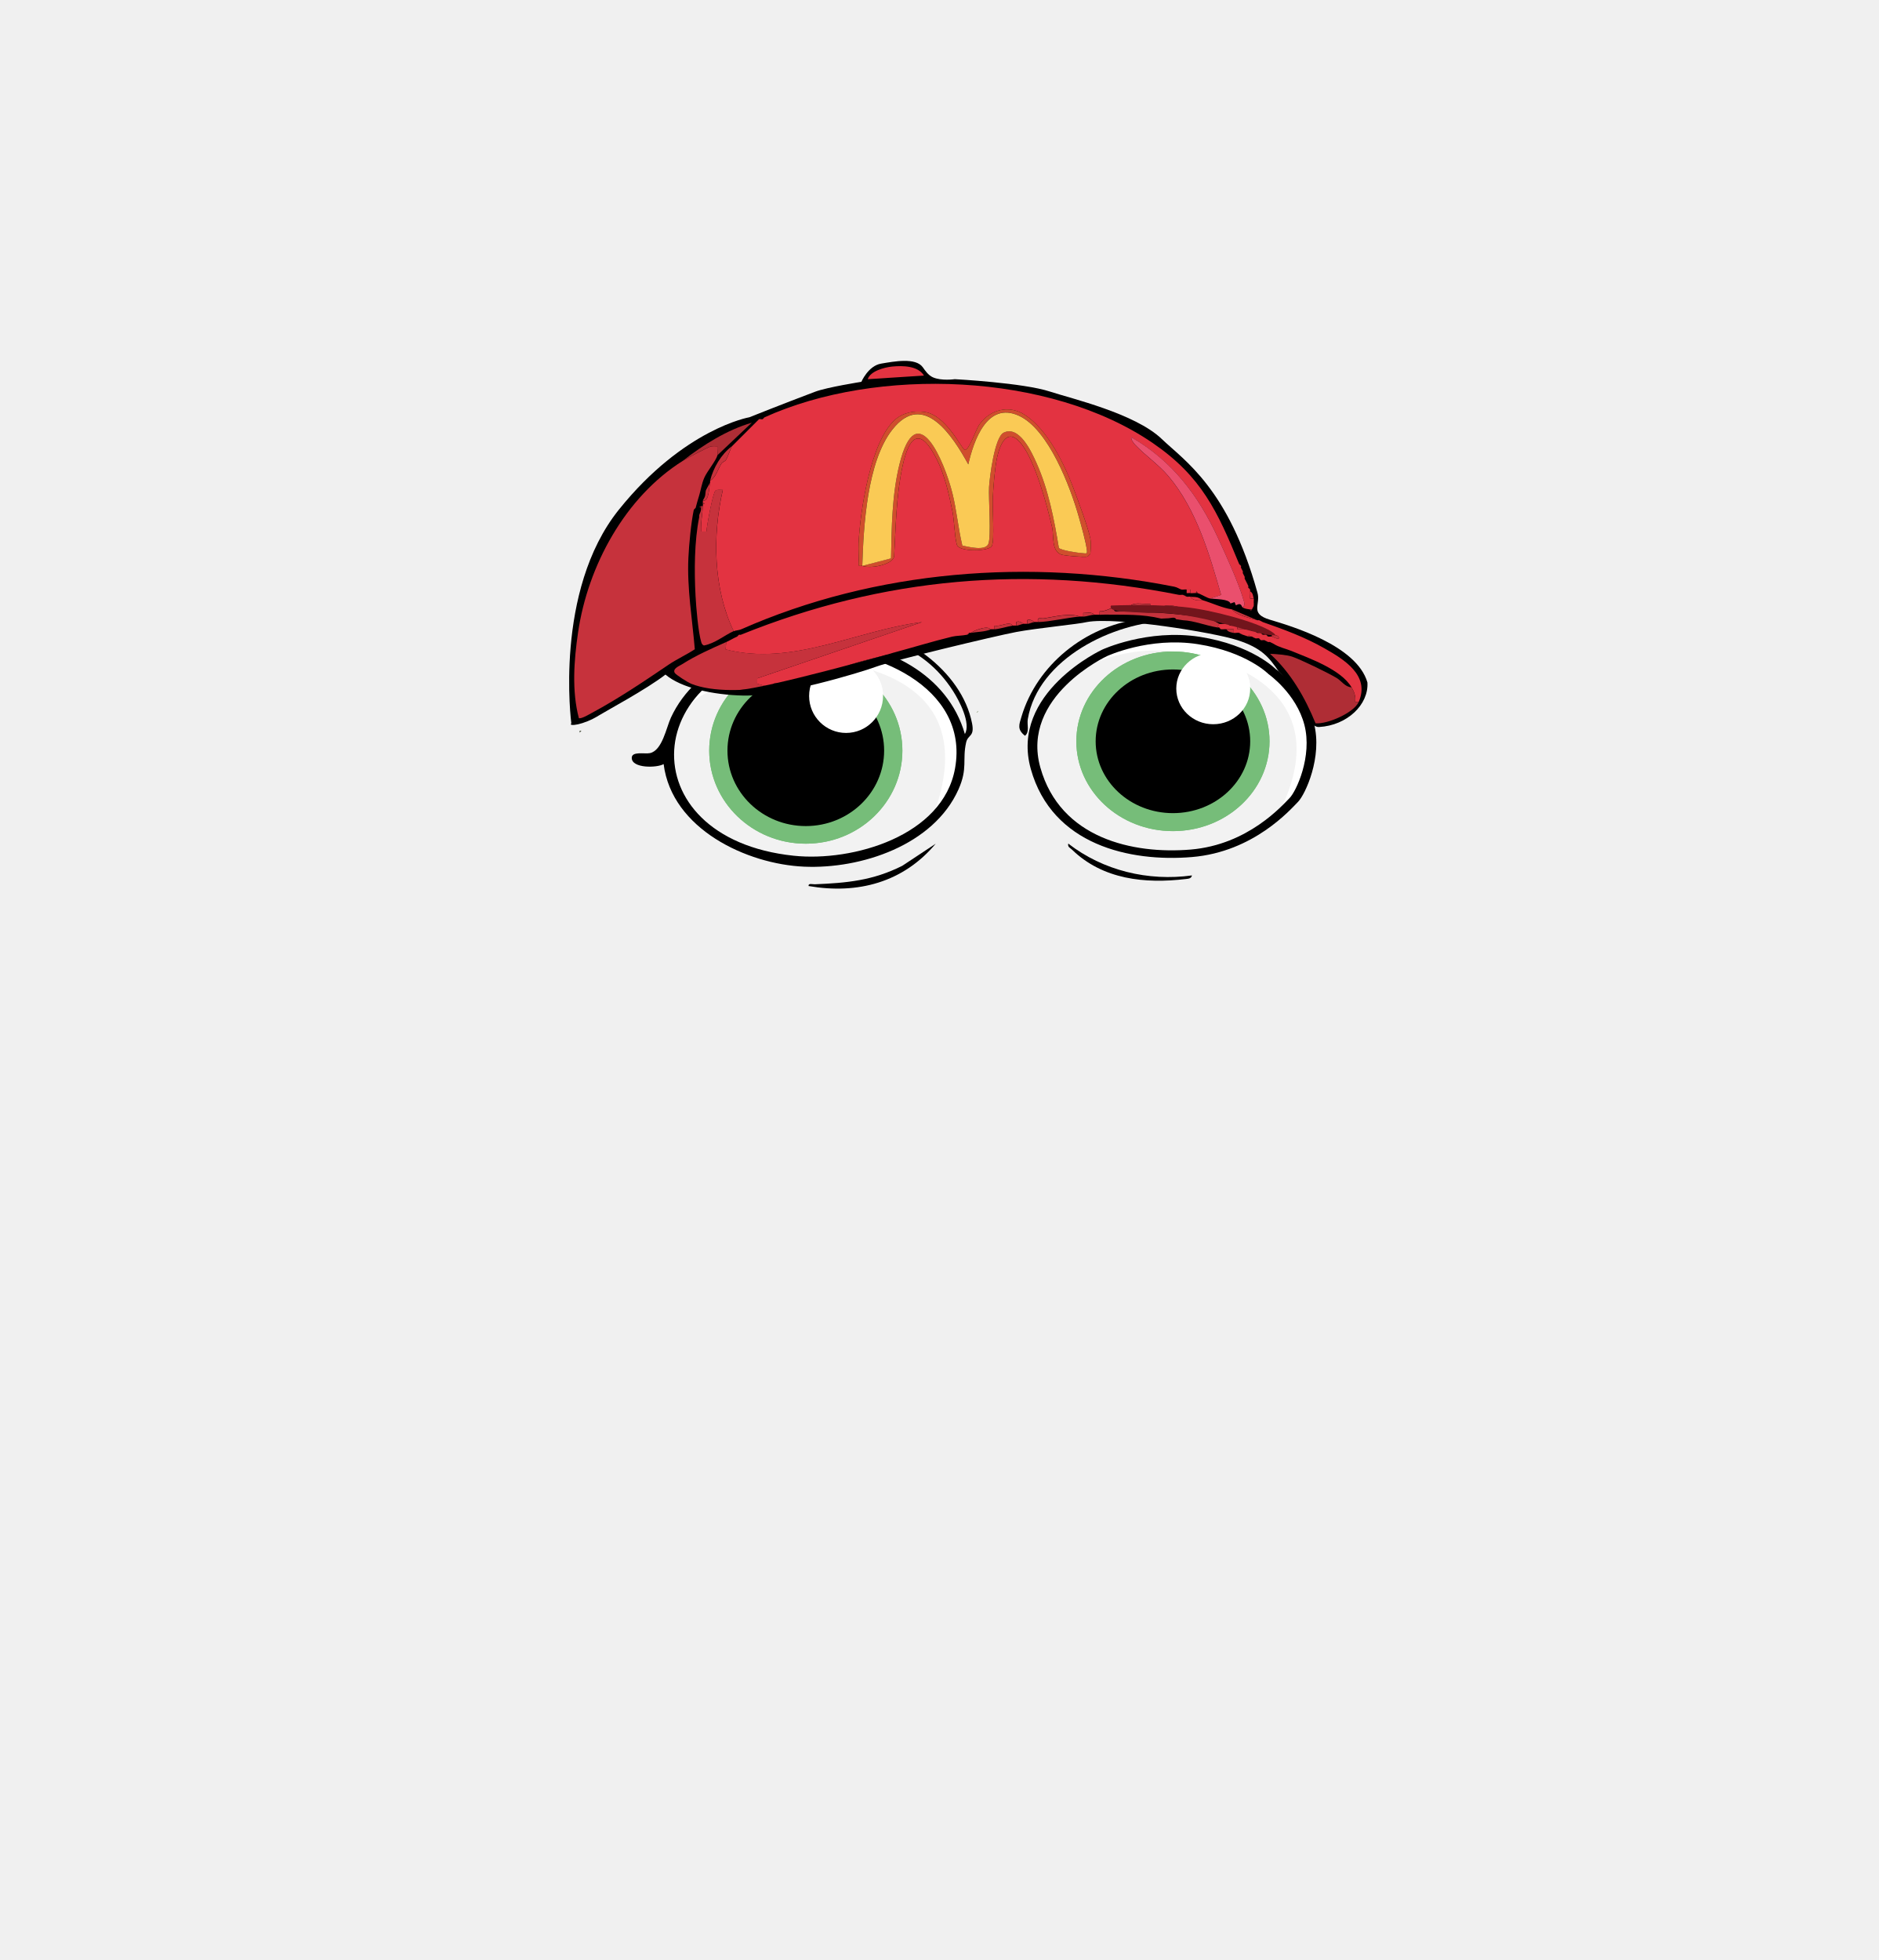
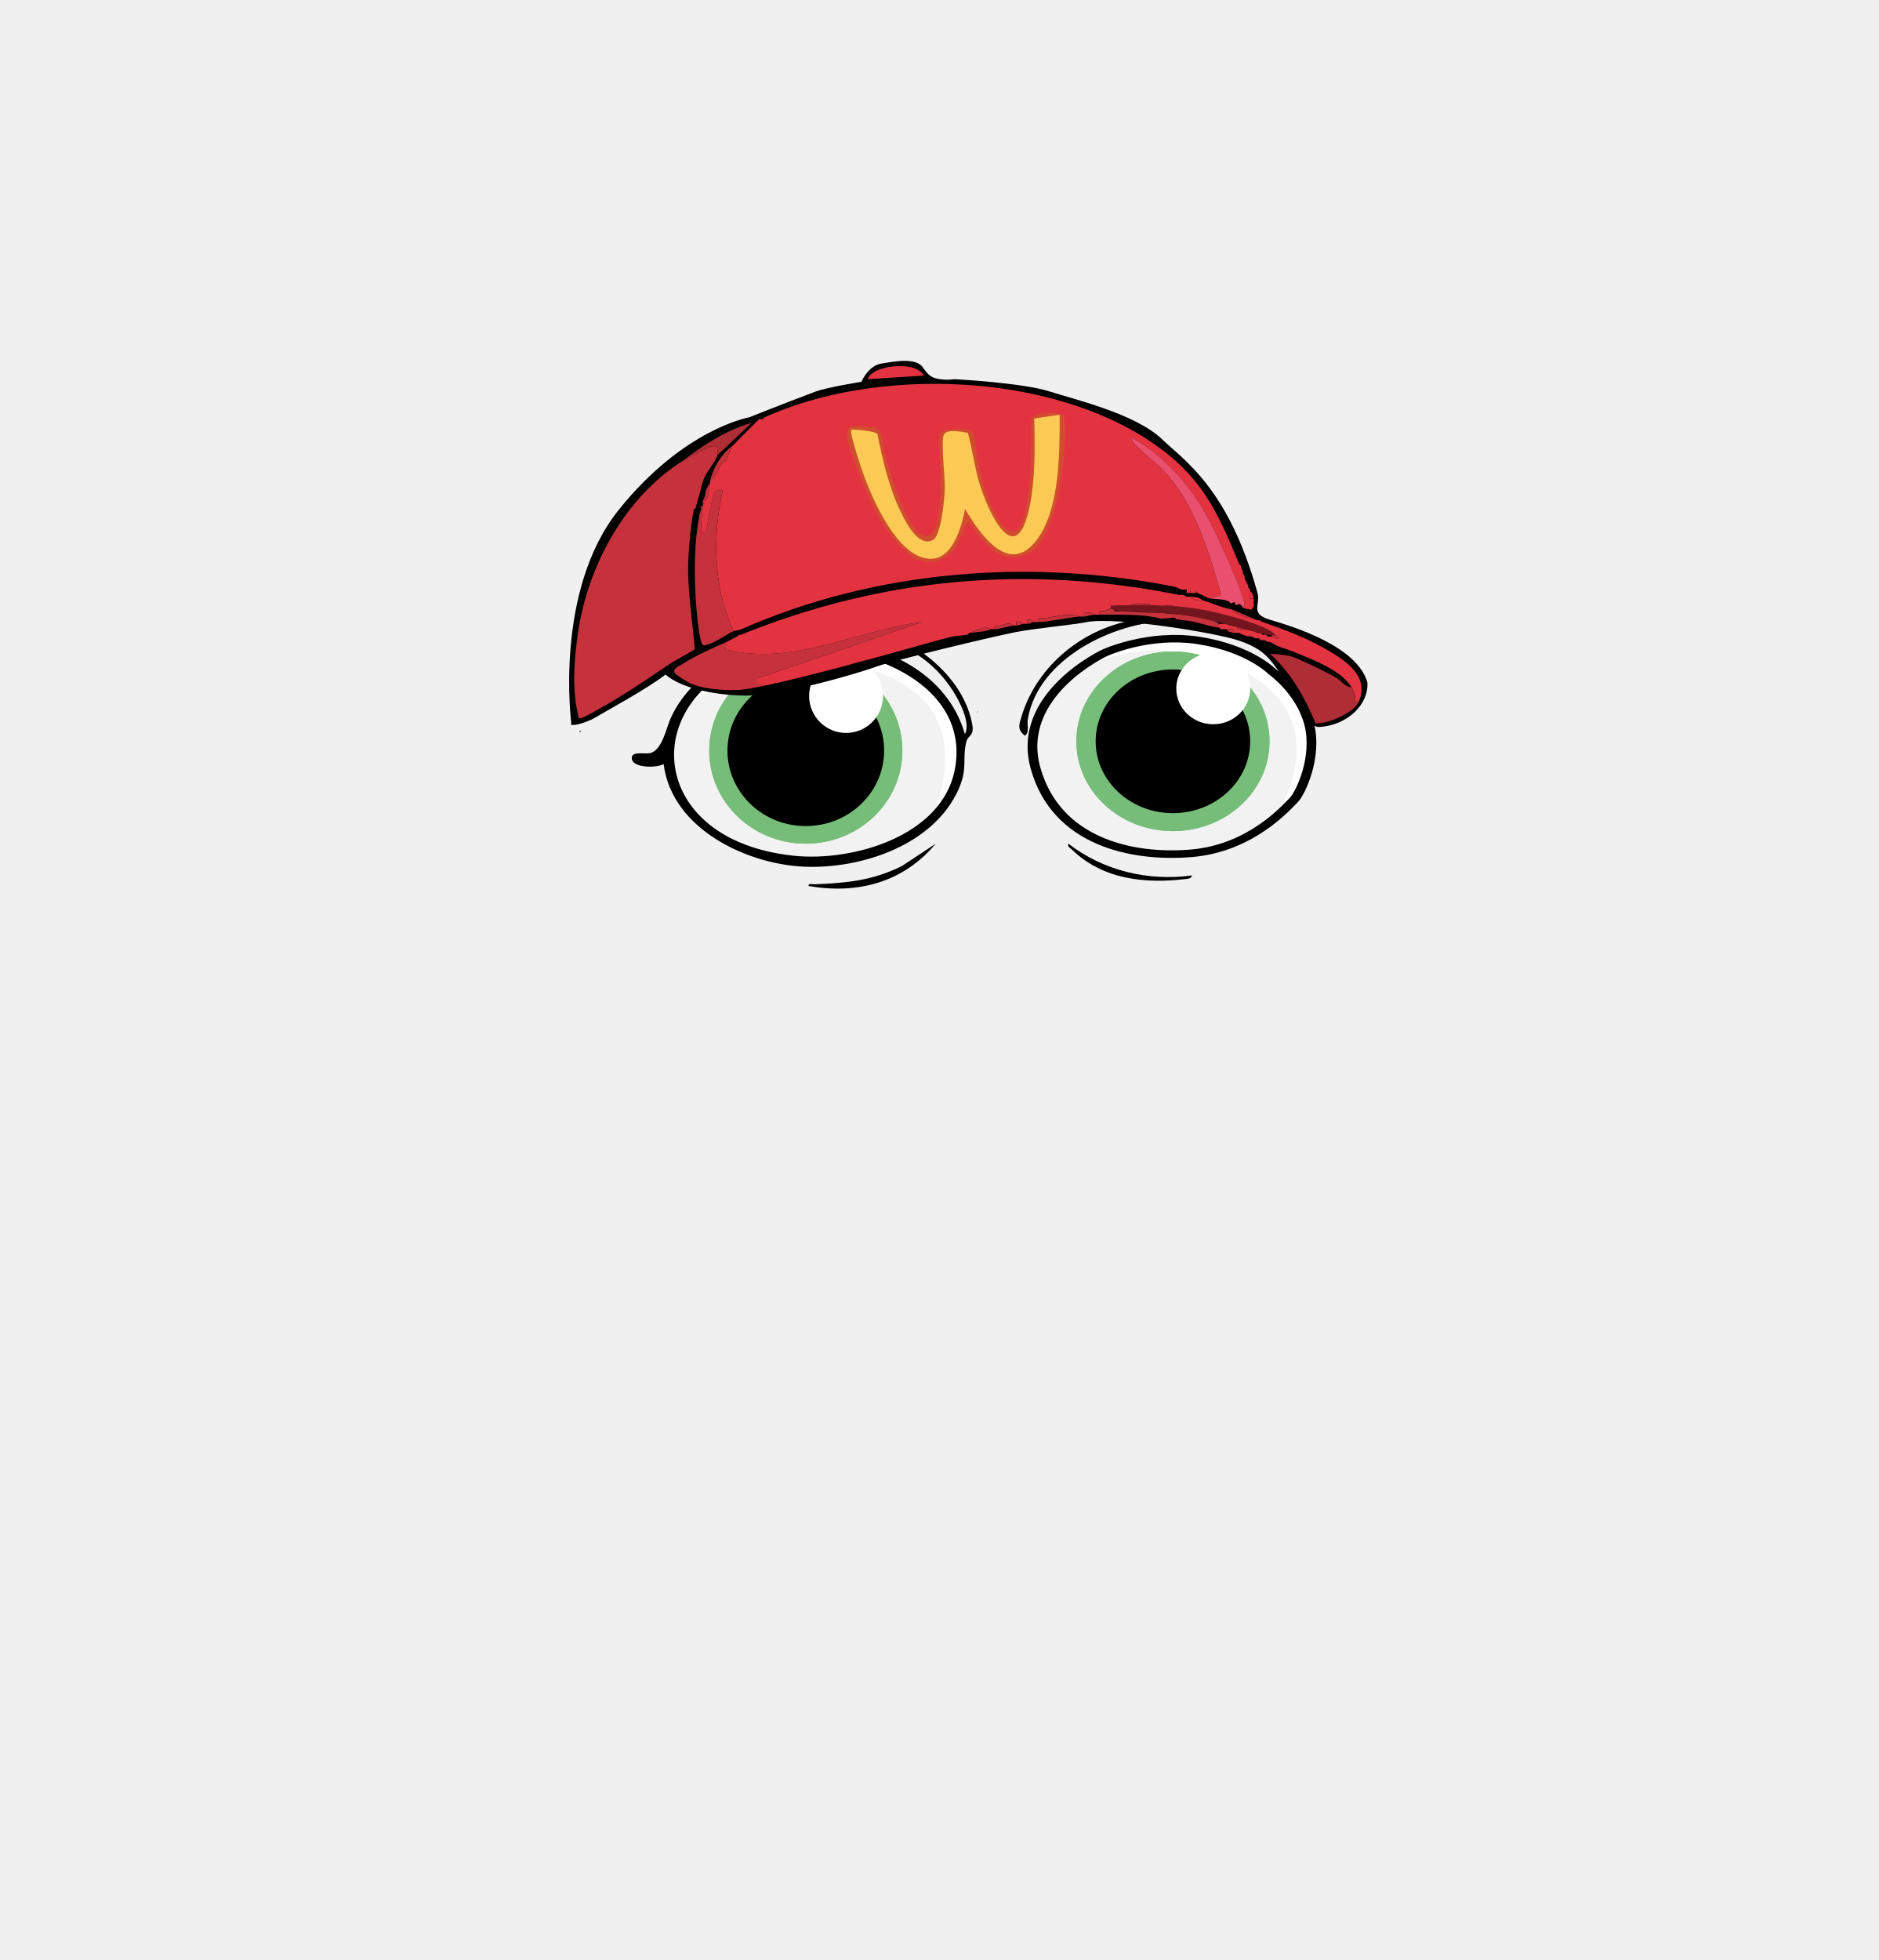
<svg xmlns="http://www.w3.org/2000/svg" id="Lager_2" viewBox="0 0 617.49 644.18">
  <defs>
    <style>.cls-1{fill:none;}.cls-2{fill:#ea4f6d;}.cls-3{fill:#e33341;}.cls-4{fill:#af2d35;}.cls-5{fill:#d04e2d;}.cls-6{fill:#faca55;}.cls-7{fill:#6c8456;}.cls-8{fill:#fff;}.cls-9{fill:#586a48;}.cls-10{fill:#323b27;}.cls-11{fill:#72151c;}.cls-12{fill:#f2f2f2;}.cls-13{fill:#731a1d;}.cls-14{fill:#c6323c;}.cls-15{fill:#76bd79;}</style>
  </defs>
  <g id="mcd">
    <path class="cls-8" d="M430.61,245.07c0,16.68-18.98,36.26-44.98,36.26s-46.4-18.95-46.4-35.63,20.4-35.63,46.4-35.63,44.98,18.32,44.98,35Z" />
    <path class="cls-12" d="M388.28,214.36c18.4,2.58,49.78,14.58,33.26,50.44-8.93,11.31-55.72,33.64-82.7-12.04-.9-11.47,5.49-26.42,8.72-28.5,9.15-5.87,22.32-12.49,40.72-9.9Z" />
    <path class="cls-8" d="M316.5,247.51c0,16.49-20.22,35.86-47.93,35.86s-49.44-18.74-49.44-35.23,21.74-35.23,49.44-35.23,47.93,18.11,47.93,34.61Z" />
    <path class="cls-12" d="M272.81,217.21c18.66,2.58,48.89,11.49,33.73,51.44-4.86,5.54-57.26,35.8-84.62-9.88-.91-11.47-.38-26.06,9.59-30.65s22.64-13.49,41.3-10.9Z" />
    <path d="M279.42,205.25c17.01,1.57,36.69,15,40.1,32.49.88,4.51-1.33,3.6-1.94,6.25-1.32,5.77.6,8.48-2.53,15.48-8.18,18.3-31.97,26.2-50.76,25.37s-43.45-12.35-46.15-33.71c-2.21,1.28-10.45,1.45-10.48-2.03-.02-2.28,4.3-1.21,6-1.58,4.05-.89,5.35-8.38,6.89-11.7,16.33-35.19,85.24-33.96,96.61,5.43,2.07-3.5-1.82-10.9-3.88-14.12-10.21-15.95-26.3-19.21-43.67-20.79-.64-.06-3.21-.26-3.27-1.09,4.23.28,8.9-.39,13.07,0ZM264.49,213.55c-54.5,3.24-58.61,61.93-3.58,67.7,19.38,2.03,49.03-6.44,53.02-28.72,4.83-26.99-27.48-40.29-49.44-38.98Z" />
    <path d="M392.96,204.09c0,1.01-2.54.64-3.22.6-1.81-.1-3.42-.66-5.17-.63-18.5.33-43.35,12.39-46.73,32.3-.32,1.88.67,4.18-.92,5.46-2.63-2.09-1.96-3.58-1.13-6.35,5.1-17,20.91-29.56,38.37-31.9,6.54-.88,12.29-.01,18.8.52Z" />
    <path d="M307.59,277.27c-10.64,12.73-25.65,16.74-41.81,13.93-.14-1.01,1.32-.55,2.02-.57,10.6-.43,19.13-1.22,28.78-6.07l11.01-7.28Z" />
    <path d="M391.8,287.72c-.22,1.06-1.14,1.07-2.01,1.18-13.43,1.6-27.27.2-37.43-9.66-.62-.6-1.48-.83-1.21-1.98,11.46,8.9,26.28,12.44,40.65,10.46Z" />
    <path d="M431.91,237.76c-2.85-11.04-12.63-17.9-12.63-17.9,0,0-7.67-7.86-24.9-10.56-17.23-2.7-32.07,4.21-32.07,4.21,0,0-30.52,14.15-23.47,39.26,7.02,25,32.61,30.61,52.96,28.91,20.35-1.69,32.46-15.71,34.85-18.12s8.11-14.75,5.26-25.79ZM423.86,262.32c-2.23,2.25-13.53,15.32-32.5,16.9s-42.84-3.65-49.39-26.96c-6.58-23.41,21.89-36.61,21.89-36.61,0,0,13.84-6.45,29.91-3.93,16.07,2.52,23.22,9.85,23.22,9.85,0,0,9.12,6.4,11.78,16.7,2.66,10.29-2.67,21.8-4.9,24.05Z" />
    <ellipse class="cls-15" cx="264.87" cy="246.7" rx="31.75" ry="30.59" />
    <ellipse cx="264.87" cy="246.7" rx="25.75" ry="24.8" />
    <circle class="cls-8" cx="278.11" cy="228.74" r="12.15" />
    <ellipse class="cls-15" cx="385.55" cy="243.64" rx="31.75" ry="29.52" />
    <ellipse cx="385.55" cy="243.64" rx="25.4" ry="23.61" />
    <ellipse class="cls-8" cx="398.8" cy="226.3" rx="12.15" ry="11.73" />
    <ellipse class="cls-15" cx="264.87" cy="246.7" rx="31.75" ry="30.59" />
    <ellipse cx="264.87" cy="246.7" rx="25.75" ry="24.8" />
    <circle class="cls-8" cx="278.11" cy="228.74" r="12.15" />
    <ellipse class="cls-15" cx="385.55" cy="243.64" rx="31.75" ry="29.52" />
    <ellipse cx="385.55" cy="243.64" rx="25.4" ry="23.61" />
    <ellipse class="cls-8" cx="398.8" cy="226.3" rx="12.15" ry="11.73" />
    <path d="M187.8,237.74s-5.81-43.52,15.62-70.22c21.43-26.7,42.9-30.38,42.9-30.38,0,0,10.68-4.27,21.6-8.39,3.89-1.47,15.22-3.26,15.22-3.26,0,0,2.25-5.27,6.48-5.98s11.35-2.09,13.7,1.19c.81,1.14,1.8,2.61,3.29,3.29,2.81,1.28,7.22.63,7.22.63,0,0,22.56,1.2,31.28,4.07,7.01,2.3,28,7.18,36.77,15.59,7.43,7.13,21.88,16.16,31.41,50.37,1.27,4.08-2.74,6.98,4.17,9.04s28.5,8.4,32.02,20.6c.47,7.28-6.67,14.15-15.92,14.65-4.48.24-8.16-14.32-13.12-18.07-3.32-4.93-5.8-7.93-13.7-10.48s-39.89-7.71-49.44-5.95c-2.82.7-16.36,1.98-23.23,3.27s-40.64,9.39-46.03,11.39-31.4,9.78-43.62,9.51c-10.1-.22-20.52-2.51-25.68-6.9-6.1,4.76-19.69,12.06-21.88,13.43-5.06,3.17-10.23,3.73-9.07,2.59Z" />
    <path d="M303.7,123.44c-1.98-3.23-6.99-3.3-10.42-2.96-2.58.25-7.26,1.5-8.05,4.16l18.46-1.19Z" />
    <path class="cls-10" d="M190.53,240.78v-.6c.2,0,.4,0,.6,0-.19.21-.41.39-.6.6Z" />
-     <path class="cls-3" d="M407.33,185.39l.6.6c.07.17-.07.42,0,.6l.6,1.19c.07.17-.07.42,0,.6l.6,1.19c.07.17-.06.42,0,.6l1.19,2.38c.06.18-.05.41,0,.6l.6.6c.04.19-.04.4,0,.6.14.69-.11,1.63,0,2.39h1.19c.08.31-.03.8,0,1.19v1.19c-.13.4-.45.79-.6,1.19h-.6c-.96-.15-1.45-.18-2.38-.6.86-1.07.45-1.7.14-2.78-1.58-5.49-5.86-14.82-8.37-20.25-6.39-13.84-15-25.21-28.4-32.94-.23.67.73,1.94,1.16,2.4,3.26,3.46,7.77,6.53,11.04,10.41,9.16,10.88,13.45,25.55,17.29,38.99l-3.57,1.19c-.99-.15-3.3-1.61-4.17-1.79l-.29-.58-.3.58c-.57-.08-1.23.09-1.79,0v-1.19s-1.19,0-1.19,0c-.53-.1-1.36.14-1.79,0-.72-.24-1.31-.73-2.32-.93-47.44-9.38-98.11-5.52-142.41,14.04-.68.3-1.71.29-2.38.6-6.74-13.97-7.02-31.44-3.58-46.45-.77.04-1.72-.22-2.42.26-.8.55-2.87,11.5-2.95,13.44h-1.78c-.13-2.82.42-5.55.59-8.34.01-.2-.01-.4,0-.6l.58-.3-.58-.3c.02-.2-.02-.4,0-.6,2.15.24,1.93-4.18,2.38-5.96.05-.19-.05-.41,0-.6,1.93-1.17,2.52-3.73,3.68-5.58.38-.6,1.22-.8,1.47-1.18.8-1.26,1.3-3.18,2-4.55l8.93-8.93c.26-.13.92.13,1.19,0l.6-.6c36.88-16.75,93.77-14.78,127.65,8.45,16,10.97,21.25,22.41,28.4,39.8ZM283.44,185.98c2.48,1.01,9.58-.24,10.46-2.94.55-9.88.69-20.28,2.8-29.96,2.3-10.57,6.06-12.48,11.27-2.04,2.53,5.07,3.97,11.38,5.09,16.94.65,3.23.69,8.3,1.47,11.04.71,2.5,10.63,2.21,11.5.42.95-1.95.12-12.56.3-15.78.22-3.87.6-9.2,1.35-12.95,1.02-5.12,3.67-10.66,8.31-4.47,4.39,5.85,8.17,19.76,9.85,27.08.65,2.82-.4,8.2,3.44,9.07,1.21.27,7.29.85,8.24.53l.89-.89c.09-1.49.29-3.19.05-4.65-.58-3.57-4.18-13.12-5.64-16.99-3.11-8.28-8.58-19.23-15.89-24-5.31-3.47-11.47-1.79-15.03,3.17-1.12,1.57-3.4,8.65-4.8,8.3-1-.25-6.08-11.48-13.16-12.45-3.51-.48-7.11.18-9.81,2.6-7.94,7.11-11.4,29.99-11.91,40.51-.11,2.35.14,4.74,0,7.1.15.73.92.25,1.22.37Z" />
+     <path class="cls-3" d="M407.33,185.39l.6.6c.07.17-.07.42,0,.6l.6,1.19c.07.17-.07.42,0,.6l.6,1.19c.07.17-.06.42,0,.6l1.19,2.38c.06.18-.05.41,0,.6l.6.6c.04.19-.04.4,0,.6.14.69-.11,1.63,0,2.39h1.19c.08.31-.03.8,0,1.19v1.19c-.13.4-.45.79-.6,1.19h-.6c-.96-.15-1.45-.18-2.38-.6.86-1.07.45-1.7.14-2.78-1.58-5.49-5.86-14.82-8.37-20.25-6.39-13.84-15-25.21-28.4-32.94-.23.67.73,1.94,1.16,2.4,3.26,3.46,7.77,6.53,11.04,10.41,9.16,10.88,13.45,25.55,17.29,38.99l-3.57,1.19c-.99-.15-3.3-1.61-4.17-1.79l-.29-.58-.3.58c-.57-.08-1.23.09-1.79,0v-1.19s-1.19,0-1.19,0c-.53-.1-1.36.14-1.79,0-.72-.24-1.31-.73-2.32-.93-47.44-9.38-98.11-5.52-142.41,14.04-.68.3-1.71.29-2.38.6-6.74-13.97-7.02-31.44-3.58-46.45-.77.04-1.72-.22-2.42.26-.8.55-2.87,11.5-2.95,13.44h-1.78c-.13-2.82.42-5.55.59-8.34.01-.2-.01-.4,0-.6l.58-.3-.58-.3c.02-.2-.02-.4,0-.6,2.15.24,1.93-4.18,2.38-5.96.05-.19-.05-.41,0-.6,1.93-1.17,2.52-3.73,3.68-5.58.38-.6,1.22-.8,1.47-1.18.8-1.26,1.3-3.18,2-4.55l8.93-8.93c.26-.13.92.13,1.19,0l.6-.6c36.88-16.75,93.77-14.78,127.65,8.45,16,10.97,21.25,22.41,28.4,39.8Z" />
    <path class="cls-3" d="M387.68,195.51c.36.07.83-.07,1.19,0l1.19.6c.37.07.83-.07,1.19,0,.93,1.37,2.71,1.25,4.17,1.19,3.16.95,6.22,2.47,9.53,2.98,1.84,2.24,5.62,2.66,8.34,3.57.18.06.42-.06.6,0l1.19.6c6.96,2.43,13.84,4.96,20.26,8.62,6.35,3.62,15.06,8.82,11.3,17.58h-1.18c.2-1.87-.29-3.2-1.2-4.76-3.43-5.83-13.72-9.47-19.66-11.91-1.98-.81-4.14-1.21-5.96-2.38l-1.19-.6c-.18-.06-.42.06-.6,0l-1.19-.6c-.32-.1-.87.1-1.19,0l-.6-.6c-.32-.1-.86.1-1.19,0l-1.19-.6c-.18-.05-.41.05-.6,0l-.3-.58-.3.58c-.65-.17-1.25-.46-1.79-.6l-1.19-.6c-.5-.13-1.27.12-1.79,0v-1.19c-.78-.08-1.6.09-2.38,0-.57-.07-1.23.08-1.79,0l-.6-.6c-.19-.03-.4.03-.6,0l.6-1.19c.35.21,2.22-.14,2.98,0,.04,0,.12.5.6.6.7.14,1.66-.13,2.38,0v1.19c.77.09,1.62-.1,2.38,0,.57.07,1.26-.1,1.79,0,.04,0,.16.49.6.6.35.09.85-.09,1.19,0,.04.01.15.48.6.6.34.09.86-.09,1.19,0,.04.01.15.47.6.6.33.1.85-.09,1.19,0,.04.01.16.48.6.6.33.09.84-.09,1.19,0,.74.18,1.42.87,2.38.59-.16-1.4-1.82-.89-2.38-1.19-.92-.48-1.82-1.24-2.98-1.79-.04-.02-.18-.41-.6-.6-.17-.07-.43.07-.6,0-.28-.12-.62-.36-1.19-.6-.29-.12-.89.11-1.19,0-.04-.02-.15-.43-.6-.6-.3-.11-.88.11-1.19,0-.04-.01-.18-.47-.6-.6-.18-.06-.41.05-.6,0-.06-.02-.53-.85-1.19-.6h-1.19c-.18-.64-.73-.49-1.19-.6-.35-.08-.84.08-1.19,0-.06-.01-.27-.4-1.19-.6-.36-.08-.83.07-1.19,0-2.7-2.07-6.87-2.05-10.13-2.38-.59-.06-1.2.05-1.79,0-2.09-.99-5.84-1.94-7.74-.6-1.18-.06-2.39.05-3.57,0v-1.19c-2.06.27-4.94-.69-6.55.59-.59.01-1.2-.05-1.79,0l-1.79.6c-.56.08-1.27-.11-1.79,0-1.62.35-2.96,1.36-4.73,1.24l-.03,1.15c-.6,0-1.19,0-1.79,0-.66-1.05-2.45-.51-3.58-.59v1.19c-.39.02-.79-.03-1.19,0-3.31-1.27-8.14.02-11.66.58-1.12.18-2.38-.67-2.04,1.2-.39,0-.81.04-1.19,0-.12-.01-1.29-1.16-2.38-.59v1.19c-.4,0-.8.03-1.19,0-.12,0-1.28-1.16-2.38-.59v1.19c-.4,0-.8,0-1.19,0-.08,0-.07-.67-1.45-.62s-2.95.9-4.5.64v1.18c-.4.03-.81-.04-1.2,0-.1.01-.54-.62-1.88-.5-1.27.12-3.61.86-4.67,1.69-.19.04-.4-.04-.6,0l-.6.6c-1.62.35-3.61.31-5.01.65-6.42,1.55-12.99,3.59-19.41,5.31l-1.19.6c-.19.05-.41-.05-.6,0-5.8,1.55-11.85,2.59-17.27,5.36h-.6l-1.19.6c-.34.09-.86-.09-1.19,0l-1.19.6c-.18.06-.42-.06-.6,0h-1.19s0,1.19,0,1.19c-.3.08-.81-.01-1.19,0-1.99.06-1.01-.39-3.57.6-.31.12-.62.41-1.19.6-.99-1.23-3.2.4-4.76.02v1.17c-.4,0-.81.04-1.2,0-.12-.01-1.29-1.16-2.38-.59v1.19c-.39.05-.81-.05-1.19,0l-4.17-1.19.03-1.74,54.17-18.5c-21.45,2.66-42.6,14.66-64.59,8.96l.26-2.41c1.21-.54,2.35-1.28,3.57-1.79l.6-.6c.17-.07.43.07.6,0,46.92-18.95,94.52-22.98,144.14-13.1Z" />
    <path class="cls-14" d="M224.48,151.44c1.17-.73,8.44-4.61,9.27-4.73.68-.1,1.37-.04,2.05-.04-.11.92.18,2.14,0,2.98-.36,1.67-3.38,5.26-4.28,7.33s-1.09,3.83-1.67,5.77c-.35,1.16-.95,3.13-1.19,4.17l-.6.6c-.9,4.26-1.57,11.39-1.78,15.79-.48,10.11,1.28,20.15,2.11,30.08-2.8,1.83-5.87,3.22-8.65,5.09-7.97,5.41-16.54,11.19-25.24,15.85-1,.54-3.21,1.89-4.21,1.73-2.38-8.95-1.63-19.03-.27-28.25,3.21-21.86,15.46-44.46,34.46-56.37Z" />
    <path class="cls-14" d="M238.77,211l-.26,2.41c21.99,5.7,43.14-6.3,64.59-8.96l-54.17,18.5-.03,1.74,4.17,1.19c-7.67,1.06-18.64,1.75-25.93-1.17-.94-.38-4.99-2.91-5.36-3.58-.77-1.38,1.53-2.25,2.52-2.88,4.52-2.87,9.62-5.11,14.47-7.27Z" />
    <path class="cls-14" d="M231.03,166.33c-.17,2.8-.73,5.53-.59,8.34h1.78c.08-1.94,2.14-12.89,2.95-13.44.7-.48,1.65-.22,2.42-.26-3.45,15.01-3.17,32.48,3.58,46.45-3.23,1.48-6.15,4.05-9.79,4.73-.45-.2-.68-.51-.83-.97-1.04-3.23-1.73-11.7-1.92-15.35-.44-8.29-.4-17.98,1.22-25.93v-.6c.15-.75.67-1.15.6-2.38v-.6h.6Z" />
    <path class="cls-4" d="M424.61,215.77c2.89.97,11.77,5.29,14.71,7.03,1.69,1,2.77,2.98,4.94,3.1.92,1.56,1.4,2.9,1.2,4.76h1.18c-1.53,3.58-10.31,7.41-14.21,7.06-3.46-8.47-8.15-16.67-14.97-22.84,1.82.05,5.56.36,7.14.9Z" />
    <path class="cls-2" d="M408.53,199.68c-.54-.24-.28-1.83-2.28-.74l-.45-1.05-1.34.46c-.42-1.53-4.95-1.39-6.64-1.65l3.57-1.19c-3.84-13.44-8.14-28.12-17.29-38.99-3.27-3.88-7.78-6.94-11.04-10.41-.43-.46-1.4-1.73-1.16-2.4,13.4,7.73,22.01,19.1,28.4,32.94,2.51,5.43,6.79,14.76,8.37,20.25.31,1.09.72,1.71-.14,2.78Z" />
    <path class="cls-14" d="M366.24,199.68c-.33,1.8.91,1.15,2.06,1.19,8.62.29,16.98.54,25.54,1.89,3.84.6,4.21.67,6.95,2.28l-.6,1.19c-3.82-.6-7.61-2.22-11.32-2.38-.39-.02-1.83-.31-2.22-.3-.45-.88-1.59-.44-2.5-.35-.39.04-2.08.08-2.47.11-6.35-1.54-11.97-1.22-18.45-1.31-.77-.01-1.67.07-1.75.07l.03-1.15c1.77.13,3.11-.88,4.73-1.24Z" />
    <path class="cls-3" d="M303.7,123.44l-18.46,1.19c.78-2.65,5.47-3.91,8.05-4.16,3.43-.33,8.44-.27,10.42,2.96Z" />
    <path class="cls-4" d="M247.11,138.93l-11.32,10.72c.18-.84-.11-2.06,0-2.98-.67,0-1.37-.07-2.05.04-.83.13-8.1,4-9.27,4.73,6.63-5.22,14.5-10.13,22.63-12.51Z" />
    <path class="cls-14" d="M291.78,215.17c-.37,1.22-1.52,1.11-2.48,1.39-4.9,1.4-9.83,3.41-14.79,3.97,5.42-2.77,11.48-3.81,17.27-5.36Z" />
    <path class="cls-14" d="M354.92,202.66c-4.35.35-9.71,1.69-13.7,1.79-.34-1.87.92-1.02,2.04-1.2,3.52-.57,8.35-1.85,11.66-.58Z" />
    <path class="cls-14" d="M233.41,158.59c-.45,1.78-.23,6.2-2.38,5.96.03-.29.65-.9.78-1.82.33-2.28-.2-.72,1.6-4.14Z" />
    <path class="cls-14" d="M332.88,205.64c-1.85.28-4.17,1.05-5.96,1.19v-1.18c1.56.26,3.1-.6,4.5-.64s1.37.62,1.45.62Z" />
    <path class="cls-14" d="M325.73,206.83c-2.08.89-4.52.78-6.55,1.19,1.06-.82,3.41-1.57,4.67-1.69,1.34-.12,1.78.51,1.88.5Z" />
    <path class="cls-14" d="M262.6,224.1c-1.54.5-3.1,1.18-4.76,1.19v-1.17c1.56.38,3.78-1.25,4.76-.02Z" />
    <path class="cls-14" d="M359.68,202.07c-1.18.01-2.35.52-3.57.6v-1.19c1.12.09,2.92-.46,3.57.59Z" />
    <path class="cls-3" d="M395.42,197.3c-1.46.06-3.24.18-4.17-1.19.71.15,1.54,0,2.42.26.79.23,1.39.83,1.75.93Z" />
    <path class="cls-14" d="M267.36,222.91l-3.57.6c2.57-.99,1.58-.54,3.57-.6Z" />
    <path class="cls-14" d="M256.64,225.3c-.74.52-1.55.48-2.38.6v-1.19c1.09-.56,2.26.58,2.38.59Z" />
    <path class="cls-3" d="M412.1,196.71h-1.19c-.11-.75.14-1.69,0-2.38.98.57.95,1.46,1.19,2.38Z" />
    <path class="cls-14" d="M336.45,205.04c-.75.07-1.7.59-2.38.6v-1.19c1.1-.56,2.26.58,2.38.59Z" />
    <path class="cls-14" d="M340.03,204.45c-.75.07-1.69.59-2.38.6v-1.19c1.09-.56,2.26.58,2.38.59Z" />
    <path class="cls-14" d="M413.29,203.85c-2.72-.92-6.5-1.33-8.34-3.57l8.34,3.57Z" />
    <path class="cls-3" d="M390.06,193.73h1.19s0,1.19,0,1.19c-.37-.06-.81.07-1.19,0v-1.19Z" />
    <path class="cls-14" d="M269.75,221.72c-.08.03-.33.98-1.19,1.19v-1.19s1.19,0,1.19,0Z" />
    <path class="cls-13" d="M412.1,199.09v-1.19c.05.58.43-.16,0,1.19Z" />
    <path class="cls-13" d="M390.06,196.11l-1.19-.6c.95.19,1.13.58,1.19.6Z" />
    <path class="cls-13" d="M393.63,194.92c-.05-.01.31.13-.6,0l.3-.58.29.58Z" />
    <path class="cls-14" d="M271.53,221.13c-.06.02-.48.37-1.19.6l1.19-.6Z" />
    <path class="cls-14" d="M273.91,220.53c-.18.65-.73.48-1.19.6l1.19-.6Z" />
    <path class="cls-13" d="M410.31,192.54l-1.19-2.38c.16.45.8,1.11,1.19,2.38Z" />
    <path class="cls-13" d="M409.12,189.56l-.6-1.19c.08.21.37.59.6,1.19Z" />
    <path class="cls-13" d="M408.53,187.77l-.6-1.19c.08.21.37.63.6,1.19Z" />
    <path class="cls-14" d="M293.57,214.57c-.06.02-.38.38-1.19.6l1.19-.6Z" />
    <path class="cls-14" d="M415.08,204.45l-1.19-.6c.64.22,1.09.56,1.19.6Z" />
    <path class="cls-13" d="M242.35,209.21s.16-.42.6-.6l-.6.6Z" />
    <path class="cls-14" d="M317.99,208.62l.6-.6s-.24.52-.6.6Z" />
    <path class="cls-13" d="M410.91,200.28h.6l-.29.54c-.16-.01-.22-.53-.3-.54Z" />
    <path class="cls-13" d="M410.91,193.73l-.6-.6s.5.17.6.6Z" />
    <path class="cls-13" d="M407.93,185.98l-.6-.6s.43.18.6.6Z" />
    <path class="cls-13" d="M229.84,169.9s-.13.04,0-.6v.6Z" />
    <path class="cls-13" d="M228.05,167.52l.6-.6c-.05.22-.57.46-.6.6Z" />
    <path class="cls-13" d="M230.43,166.92c0-.09-.57-.16-.59-.3l.59-.3v.6Z" />
    <path class="cls-14" d="M231.03,165.73c.01-.2-.02-.4,0-.6l.58.3-.58.3Z" />
    <path class="cls-13" d="M250.69,137.74c.16-.08.34-.48.6-.6l-.6.6Z" />
    <path class="cls-7" d="M320.97,234.23c.14-.24.39-.42.6-.6-.04.28-.31.53-.6.6Z" />
    <path class="cls-9" d="M370.41,206.24l.6-.6c-.1.02-.32.51-.6.6Z" />
-     <path class="cls-5" d="M283.44,185.98c-.3-.12-1.07.36-1.22-.37.14-2.35-.11-4.74,0-7.1.5-10.52,3.97-33.4,11.91-40.51,2.7-2.42,6.29-3.08,9.81-2.6,7.08.98,12.16,12.21,13.16,12.45,1.4.35,3.67-6.73,4.8-8.3,3.56-4.97,9.72-6.64,15.03-3.17,7.31,4.77,12.79,15.72,15.89,24,1.45,3.87,5.05,13.42,5.64,16.99.24,1.46.05,3.16-.05,4.65l-.89.89c-.94.31-7.03-.26-8.24-.53-3.84-.87-2.79-6.26-3.44-9.07-1.68-7.31-5.47-21.23-9.85-27.08-4.64-6.19-7.29-.66-8.31,4.47-.74,3.75-1.13,9.08-1.35,12.95-.18,3.22.65,13.83-.3,15.78-.87,1.79-10.79,2.08-11.5-.42-.78-2.74-.82-7.8-1.47-11.04-1.12-5.56-2.56-11.88-5.09-16.94-5.21-10.44-8.97-8.52-11.27,2.04-2.11,9.68-2.25,20.08-2.8,29.96-.88,2.71-7.98,3.95-10.46,2.94l9.45-2.47c.18-10.14.32-20.99,2.76-30.89,5.68-23.06,14.82-.83,17.4,9.41,1.44,5.69,1.9,11.58,3.28,17.27,2.02.41,7.4,1.81,8.51-.47,1.05-2.16.05-15.12.27-18.79.2-3.31,1.82-16.4,4.79-17.85,5.16-2.52,9.21,6.42,10.83,10.02,3.87,8.66,5.81,18.49,7.32,27.82.53.83,6.46,1.71,7.77,1.76.99.04,1.59.45,1.45-.85-.29-2.74-1.85-8.19-2.66-11.05-2.77-9.82-9.94-28.84-19.73-33.28-10.42-4.73-14.79,8.19-16.6,16-5-9.1-14.76-24.55-25.03-11.33-8.25,10.62-9.39,31.67-9.81,44.69Z" />
+     <path class="cls-5" d="M348.32,136.33c.28.1,1.23-.36,1.39.32-.05,2.21.48,3,.46,5.2-.12,9.88-2.61,31.43-9.82,38.36-2.45,2.35-5.8,3.1-9.1,2.76-6.67-.68-11.8-11.04-12.75-11.24-1.32-.28-3.22,6.43-4.22,7.94-3.17,4.77-8.89,6.55-13.98,3.47-7.01-4.23-12.5-14.31-15.69-21.97-1.49-3.58-5.18-12.41-5.85-15.74-.27-1.36-.15-2.96-.11-4.36l.81-.86c.87-.33,6.59,0,7.74.23,3.63.69,2.82,5.77,3.52,8.39,1.81,6.8,5.83,19.71,10.13,25.05,4.56,5.65,6.86.37,7.64-4.46.57-3.53.76-8.55.83-12.18.06-3.02-1.07-12.94-.24-14.8.75-1.7,10.04-2.31,10.79.01.82,2.54,1.02,7.29,1.74,10.3,1.24,5.17,2.8,11.04,5.33,15.71,5.23,9.61,8.69,7.69,10.5-2.29,1.66-9.14,1.44-18.9,1.63-28.17.73-2.57,7.63-2.58,9.98-1.72l-9.05,1.24c.17,9.51.4,19.68-1.56,29.05-4.56,21.8-13.86,1.26-16.62-8.24-1.53-5.29-2.17-10.79-3.65-16.08-1.91-.31-6.99-1.45-7.96.72-.91,2.06.45,14.17.37,17.62-.08,3.11-1.17,15.43-3.89,16.88-4.75,2.54-8.85-5.71-10.48-9.04-3.92-7.98-6.05-17.14-7.78-25.83-.53-.76-6.11-1.39-7.34-1.4-.93,0-1.51-.36-1.33.85.37,2.56,2.01,7.61,2.86,10.27,2.92,9.12,10.27,26.7,19.59,30.54,9.92,4.09,13.59-8.16,15.03-15.55,4.99,8.36,14.65,22.52,23.84,9.79,7.38-10.22,7.29-28.56,7.26-40.77Z" />
    <path class="cls-14" d="M240.56,146.67c-.71,1.38-1.2,3.3-2,4.55-.24.38-1.09.58-1.47,1.18-1.16,1.85-1.75,4.41-3.68,5.58,1.09-4.29,3.57-8.56,7.15-11.32Z" />
    <path class="cls-14" d="M401.38,202.66c-3.3-.65-7.05-.9-10.13-2.38,3.26.33,7.43.31,10.13,2.38Z" />
    <path class="cls-14" d="M389.47,200.28c-2.56-.23-5.18-.46-7.74-.6,1.9-1.35,5.65-.39,7.74.6Z" />
    <path class="cls-14" d="M371.6,199.09c1.61-1.29,4.49-.32,6.56-.59v1.19c-2.1-.09-4.05-.64-6.56-.6Z" />
    <path class="cls-14" d="M403.16,206.83c.78.09,1.6-.08,2.39,0v1.19c-.94-.22-1.82-.24-2.39-1.19Z" />
    <path class="cls-14" d="M418.06,208.62c.56.29,2.22-.21,2.38,1.19-.96.28-1.64-.41-2.38-.59v-.6Z" />
    <path class="cls-14" d="M409.12,206.83c-.77-.1-1.61.09-2.39,0v-1.19c.96.17,1.82.28,2.39,1.19Z" />
    <path class="cls-14" d="M369.81,199.09c-.09,0-.96.47-1.79.6l1.79-.6Z" />
    <path class="cls-14" d="M413.89,206.24l-1.19-.6c.58.23.91.47,1.19.6Z" />
    <path class="cls-14" d="M418.65,211.6l-1.19-.6,1.19.6Z" />
    <path class="cls-14" d="M416.86,211c-.65-.22-1.13-.57-1.19-.6l1.19.6Z" />
    <path class="cls-14" d="M403.76,203.26l-1.19-.6c.92.19,1.13.58,1.19.6Z" />
    <path class="cls-14" d="M406.14,203.85l-1.19-.6c.47.11,1.01-.04,1.19.6Z" />
    <path class="cls-14" d="M412.69,209.81c-.74-.23-1.13-.58-1.19-.6l1.19.6Z" />
    <path class="cls-14" d="M408.53,204.45l-1.19-.6c.66-.25,1.13.58,1.19.6Z" />
    <path class="cls-14" d="M408.53,208.62c-.67-.17-1.12-.58-1.19-.6l1.19.6Z" />
    <path class="cls-14" d="M414.48,210.4c-.46-.15-.56-.58-.6-.6l.6.6Z" />
    <path class="cls-14" d="M416.86,209.21c-.44-.12-.56-.58-.6-.6l.6.6Z" />
    <path class="cls-14" d="M410.91,209.21c-.19-.05-.41.05-.6,0l.3-.58.3.58Z" />
    <path class="cls-14" d="M415.08,208.62c-.45-.13-.56-.58-.6-.6l.6.6Z" />
    <path class="cls-14" d="M413.29,208.02c-.44-.12-.55-.59-.6-.6l.6.6Z" />
    <path class="cls-14" d="M411.5,207.43c-.44-.11-.55-.59-.6-.6l.6.6Z" />
    <path class="cls-14" d="M415.08,206.83l-.6-.6c.41.18.55.58.6.6Z" />
    <path class="cls-14" d="M401.38,206.83c-.45-.07-.55-.59-.6-.6l.6.6Z" />
    <path class="cls-14" d="M411.5,205.64l-.6-.6c.45.16.56.58.6.6Z" />
    <path class="cls-14" d="M404.36,205.64c-.47-.09-.55-.59-.6-.6l.6.6Z" />
    <path class="cls-14" d="M409.72,205.04l-.6-.6c.42.13.56.58.6.6Z" />
-     <path class="cls-6" d="M283.44,185.98c.42-13.01,1.56-34.07,9.81-44.69,10.27-13.22,20.03,2.23,25.03,11.33,1.8-7.81,6.18-20.73,16.6-16,9.79,4.44,16.96,23.46,19.73,33.28.81,2.86,2.36,8.31,2.66,11.05.14,1.3-.47.89-1.45.85-1.32-.05-7.24-.93-7.77-1.76-1.52-9.32-3.45-19.16-7.32-27.82-1.61-3.61-5.67-12.55-10.83-10.02-2.96,1.45-4.59,14.54-4.79,17.85-.22,3.67.78,16.63-.27,18.79-1.11,2.28-6.49.88-8.51.47-1.38-5.69-1.85-11.58-3.28-17.27-2.58-10.24-11.72-32.47-17.4-9.41-2.44,9.91-2.58,20.75-2.76,30.89l-9.45,2.47Z" />
+     <path class="cls-6" d="M348.32,136.33c.03,12.21.12,30.54-7.26,40.77-9.19,12.73-18.85-1.43-23.84-9.79-1.43,7.38-5.1,19.63-15.03,15.55-9.32-3.84-16.67-21.42-19.59-30.54-.85-2.66-2.49-7.71-2.86-10.27-.17-1.21.41-.85,1.33-.85,1.24,0,6.82.63,7.34,1.4,1.73,8.69,3.87,17.85,7.78,25.83,1.63,3.33,5.73,11.57,10.48,9.04,2.73-1.46,3.82-13.78,3.89-16.88.08-3.45-1.28-15.56-.37-17.62.97-2.17,6.05-1.04,7.96-.72,1.48,5.29,2.11,10.79,3.65,16.08,2.76,9.51,12.06,30.05,16.62,8.24,1.96-9.37,1.73-19.54,1.56-29.05l8.31-1.19Z" />
    <path class="cls-11" d="M365.19,199.02s17.26-.73,27.74.97c10.48,1.69,23.79,5.76,26.31,8.63-1.19.6-5.36-.6-10.13-1.79s-19.68-6.03-31.69-5.36c-7.5-.54-13.28-.26-12.24-2.45Z" />
    <path d="M293.57,214.57s-41.2,11.6-50.93,12.23c.5.56,9.32,1.29,9.32,1.29l23.75-6.37,17.26-4.98.6-2.17Z" />
    <rect class="cls-1" width="617.49" height="644.18" />
  </g>
</svg>
